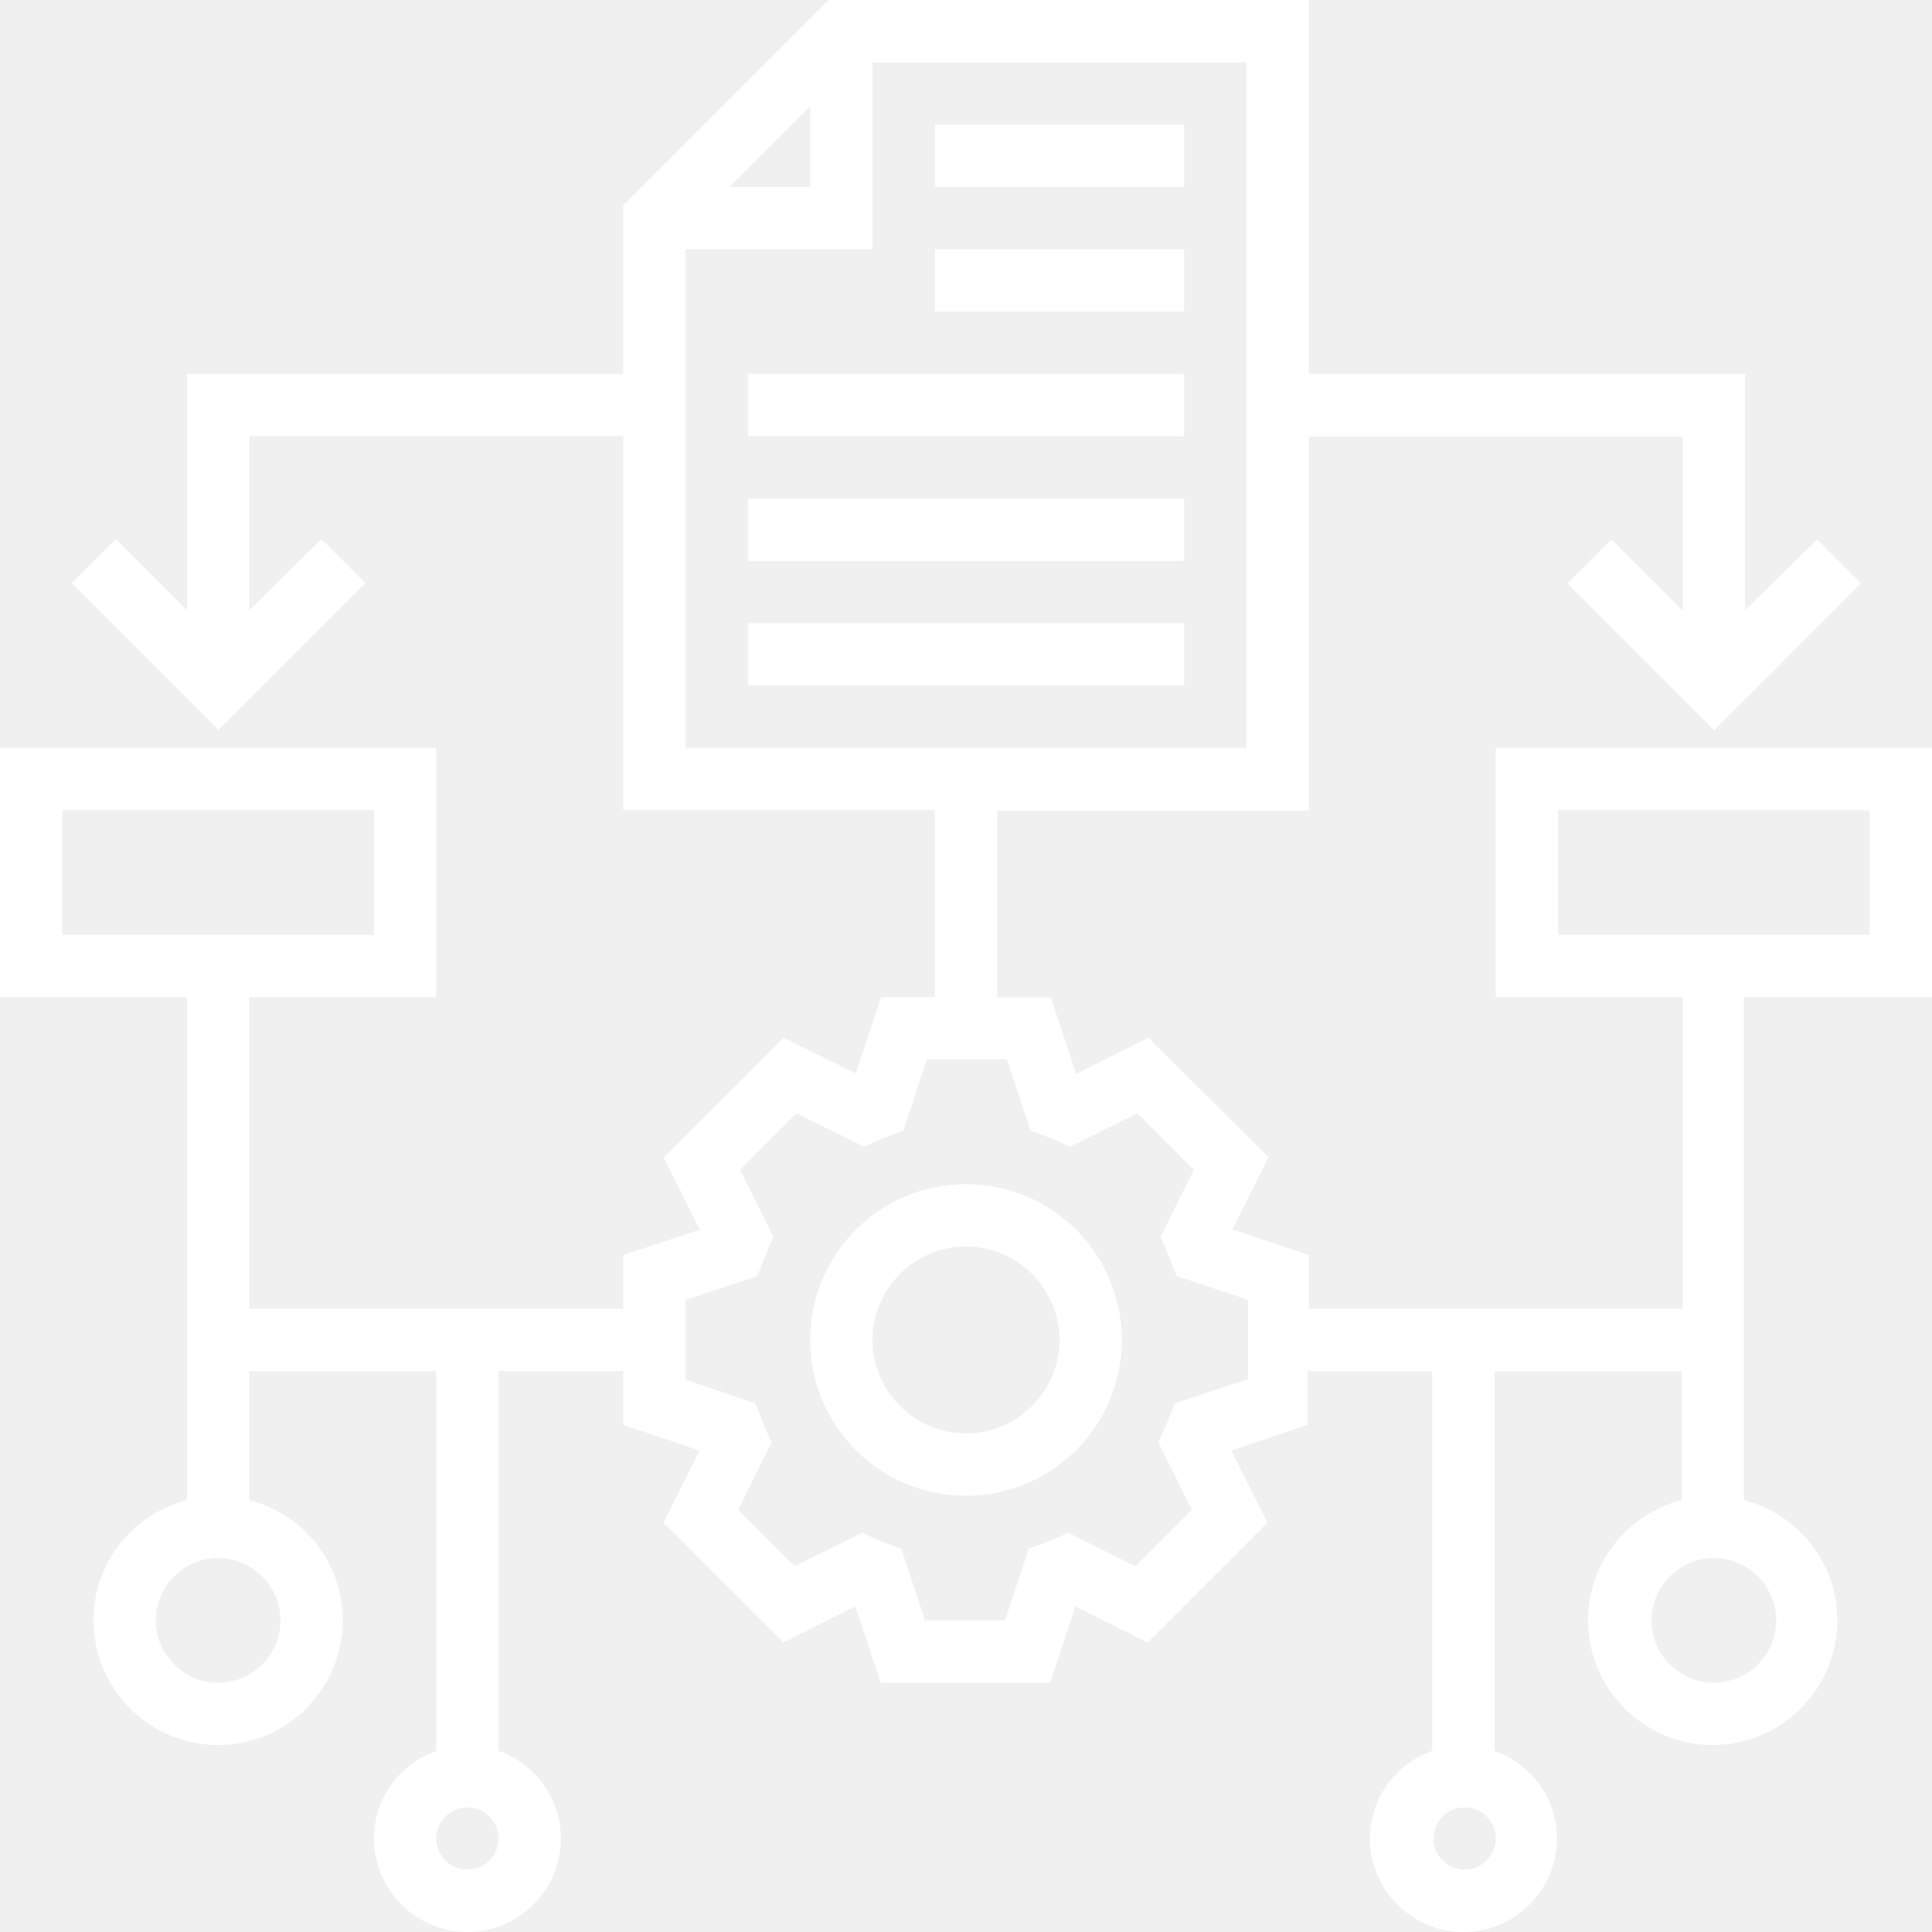
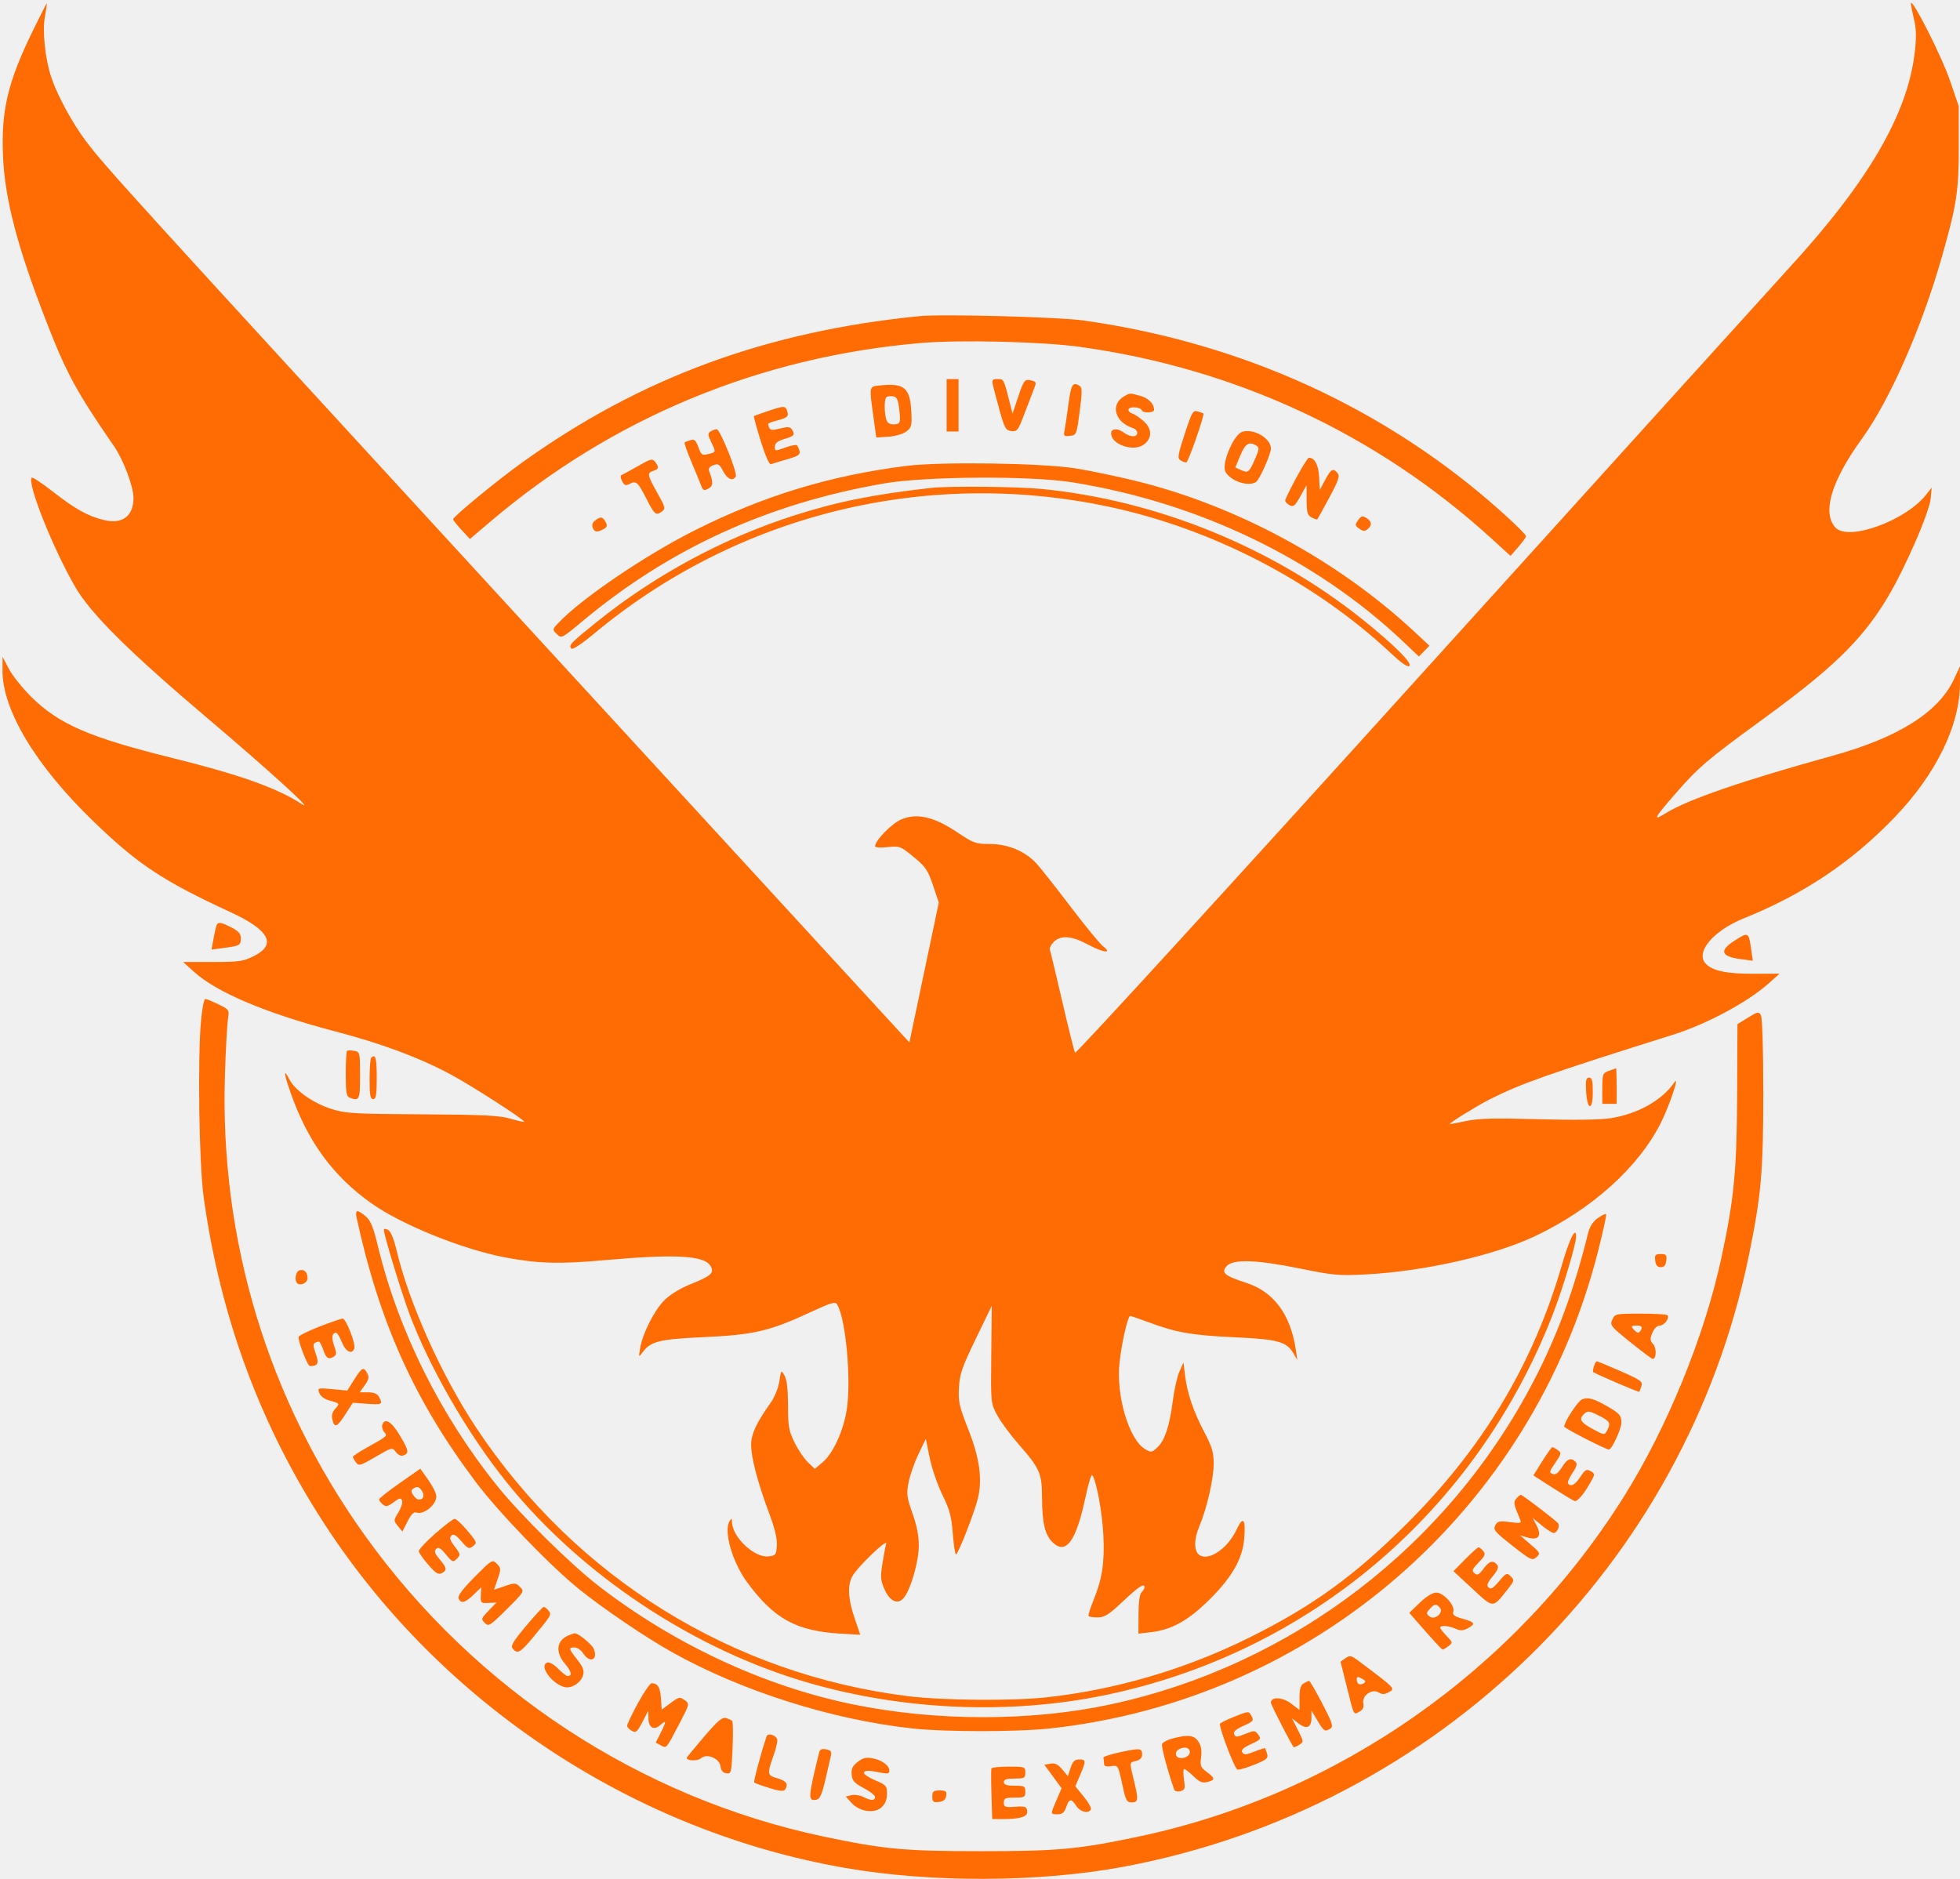
- <svg xmlns="http://www.w3.org/2000/svg" version="1.1" id="Шар_1" x="0px" y="0px" viewBox="-106 389.6 496 496" style="enable-background:new -106 389.6 496 496;" xml:space="preserve">
-   <style type="text/css">
- 	.st0{fill:#FFFFFF;}
- </style>
-   <g>
-     <path class="st0" d="M142,693.6c-22.1,0-40,17.9-40,40s17.9,40,40,40s40-17.9,40-40S164.1,693.6,142,693.6z M142,757.6   c-13.2,0-24-10.8-24-24s10.8-24,24-24s24,10.8,24,24S155.2,757.6,142,757.6z" />
-     <path class="st0" d="M134,421.6h64v16h-64V421.6z" />
-     <path class="st0" d="M134,453.6h64v16h-64V453.6z" />
-     <path class="st0" d="M86,485.6h112v16H86V485.6z" />
-     <path class="st0" d="M86,517.6h112v16H86V517.6z" />
-     <path class="st0" d="M86,549.6h112v16H86V549.6z" />
-     <path class="st0" d="M390,645.6v-64H278v64h48v80h-96v-13.8l-19.6-6.6l9.3-18.5L188.8,656l-18.5,9.3l-6.5-19.6H150v-48h80v-96h96   v44.7l-18.3-18.3l-11.3,11.3l37.7,37.7l37.7-37.7l-11.3-11.3L342,546.3v-60.7H230v-96H106.7L54,442.3v43.3H-58v60.7l-18.3-18.3   l-11.3,11.3l37.7,37.7l37.7-37.7l-11.3-11.3L-42,546.3v-44.7h96v96h80v48h-13.8l-6.5,19.6L95.2,656l-30.8,30.8l9.3,18.5L54,711.8   v13.8h-96v-80H6v-64h-112v64h48v129.1c-13.8,3.6-24,16-24,30.9c0,17.6,14.4,32,32,32s32-14.4,32-32c0-14.9-10.2-27.3-24-30.9v-33.1   H6v97.5c-9.3,3.3-16,12.1-16,22.5c0,13.2,10.8,24,24,24s24-10.8,24-24c0-10.4-6.7-19.2-16-22.5v-97.5h32v13.8l19.6,6.6l-9.3,18.5   l30.8,30.8l18.5-9.3l6.5,19.6h43.5l6.5-19.6l18.5,9.3l30.8-30.8l-9.3-18.5l19.6-6.6v-13.8h32v97.5c-9.3,3.3-16,12.1-16,22.5   c0,13.2,10.8,24,24,24s24-10.8,24-24c0-10.4-6.7-19.2-16-22.5v-97.5h48v33.1c-13.8,3.6-24,16-24,30.9c0,17.6,14.4,32,32,32   s32-14.4,32-32c0-14.9-10.2-27.3-24-30.9V645.6H390z M102,416.9v20.7H81.3L102,416.9z M70,453.6h48v-48h96v176H70V453.6z    M-90,597.6h80v32h-80V597.6z M-34,805.6c0,8.8-7.2,16-16,16s-16-7.2-16-16s7.2-16,16-16S-34,796.8-34,805.6z M14,869.6   c-4.4,0-8-3.6-8-8s3.6-8,8-8s8,3.6,8,8S18.4,869.6,14,869.6z M214,743.8l-18.4,6.1l-1.4,3.5c-0.4,1-0.8,2-1.2,3l-1.6,3.5l8.6,17.3   l-14.5,14.5l-17.3-8.6l-3.5,1.6c-1,0.4-2,0.8-3,1.2l-3.6,1.3l-6.1,18.4h-20.5l-6.1-18.4l-3.6-1.3c-1-0.4-2-0.8-3-1.2l-3.5-1.6   l-17.3,8.6l-14.5-14.5l8.6-17.3l-1.6-3.5c-0.4-1-0.8-2-1.2-3l-1.4-3.5L70,743.8v-20.5l18.4-6.1l1.4-3.5c0.4-1,0.8-2,1.2-3l1.6-3.5   l-8.6-17.3l14.5-14.5l17.3,8.6l3.5-1.6c1-0.4,2-0.8,3-1.2l3.6-1.3l6.1-18.4h20.5l6.1,18.4l3.6,1.3c1,0.4,2,0.8,3,1.2l3.5,1.6   l17.3-8.6l14.5,14.5l-8.6,17.3l1.6,3.5c0.4,1,0.8,2,1.2,3l1.4,3.5l18.3,6.1V743.8z M270,869.6c-4.4,0-8-3.6-8-8s3.6-8,8-8   s8,3.6,8,8S274.4,869.6,270,869.6z M350,805.6c0,8.8-7.2,16-16,16s-16-7.2-16-16s7.2-16,16-16S350,796.8,350,805.6z M294,597.6h80   v32h-80V597.6z" />
-   </g>
+ <svg xmlns="http://www.w3.org/2000/svg" width="822" height="788" viewBox="0 0 822 788" version="1.1">
+   <path d="M 13.800 12.844 C 3.299 34.320, 0.442 46.293, 1.259 65.402 C 2.039 83.640, 7.235 103.486, 19.482 135 C 27.891 156.636, 32.050 164.290, 47.922 187.329 C 51.751 192.888, 55.948 204.021, 55.979 208.703 C 56.031 216.548, 51.294 220.067, 43.370 218.071 C 36.636 216.376, 31.559 213.537, 22.203 206.235 C 17.640 202.674, 13.643 200.023, 13.322 200.344 C 11.222 202.445, 22.149 229.945, 31.525 246.152 C 38.070 257.468, 54.278 273.539, 87.609 301.766 C 112.719 323.031, 132.754 341.292, 126.500 337.213 C 116.248 330.527, 100.441 324.907, 72.226 317.914 C 37.272 309.253, 24.596 303.732, 12.896 292.077 C 9.264 288.459, 5.122 283.249, 3.692 280.499 L 1.093 275.500 1.047 281.068 C 0.907 297.735, 15.016 321.199, 39.212 344.540 C 58.077 362.738, 68.126 369.384, 97 382.756 C 112.980 390.157, 116.121 396.189, 106.500 401 C 101.977 403.262, 100.323 403.500, 89.153 403.500 L 76.807 403.500 81.368 407.631 C 90.922 416.282, 111.712 425.049, 140.629 432.622 C 160.059 437.710, 175.714 443.546, 189 450.653 C 197.714 455.315, 220.400 469.933, 219.820 470.513 C 219.643 470.691, 217.023 470.104, 213.999 469.210 C 209.502 467.880, 202.761 467.550, 177 467.397 C 148.078 467.225, 144.960 467.038, 138.903 465.112 C 131.409 462.729, 123.758 457.366, 121.430 452.864 C 118.743 447.668, 118.994 450.173, 122.016 458.713 C 129.174 478.941, 139.601 493.192, 155.591 504.602 C 168.212 513.608, 193.817 523.991, 211.834 527.409 C 225.535 530.008, 234.568 530.266, 253.300 528.591 C 283.573 525.885, 295.634 526.579, 298.091 531.169 C 299.589 533.970, 298.216 535.194, 289.769 538.585 C 285.270 540.392, 281.046 542.963, 278.656 545.349 C 274.396 549.604, 269.482 559.314, 268.459 565.500 C 267.812 569.414, 267.833 569.451, 269.459 567.244 C 272.856 562.635, 276.484 561.713, 294.500 560.885 C 316.397 559.878, 322.643 558.422, 340.326 550.197 C 348.442 546.422, 350.307 545.877, 351.047 547.064 C 354.758 553.019, 357.122 579.421, 355.045 591.731 C 353.556 600.564, 349.294 609.733, 345.001 613.346 L 341.720 616.106 338.826 613.334 C 337.235 611.809, 334.710 608.072, 333.216 605.030 C 330.817 600.146, 330.498 598.332, 330.481 589.500 C 330.467 582.660, 330.007 578.710, 329.023 577 C 327.598 574.523, 327.579 574.544, 326.862 579.346 C 326.452 582.088, 324.914 585.932, 323.319 588.198 C 317.096 597.038, 315.047 601.441, 315.023 606.020 C 314.996 611.346, 317.762 621.849, 322.615 634.847 C 325.028 641.308, 326.012 645.477, 325.803 648.347 C 325.518 652.254, 325.302 652.519, 322.155 652.820 C 316.245 653.387, 307.036 644.611, 306.985 638.364 C 306.972 636.795, 306.816 636.737, 306 638 C 303.350 642.100, 307.112 655.215, 313.379 663.729 C 324.736 679.156, 334.068 684.211, 353.137 685.264 L 360.774 685.685 358.387 678.667 C 355.668 670.674, 355.362 665.110, 357.425 661.200 C 359.401 657.457, 372.361 644.968, 371.643 647.500 C 371.331 648.600, 370.621 652.389, 370.066 655.920 C 369.196 661.454, 369.315 662.923, 370.928 666.570 C 373.247 671.812, 376.570 673.249, 379.112 670.110 C 381.946 666.610, 385.227 655.264, 385.319 648.644 C 385.379 644.354, 384.591 640.192, 382.709 634.851 C 380.305 628.029, 380.123 626.625, 381.027 621.856 C 381.585 618.915, 383.445 613.582, 385.160 610.004 L 388.279 603.500 389.911 611.500 C 390.809 615.900, 393.202 622.875, 395.229 627 C 398.279 633.205, 399.033 636.011, 399.596 643.250 C 399.969 648.062, 400.567 652, 400.924 652 C 401.780 652, 408.531 634.800, 410.042 628.769 C 412.093 620.587, 410.900 611.747, 406.102 599.564 C 402.252 589.788, 401.835 587.925, 402.169 582.008 C 402.493 576.285, 403.450 573.515, 409.242 561.546 L 415.941 547.703 415.721 568.102 C 415.500 588.455, 415.506 588.511, 418.157 593.500 C 419.618 596.250, 423.770 601.875, 427.383 606 C 436.092 615.942, 436.995 618.016, 437.024 628.151 C 437.054 638.693, 438.202 643.657, 441.335 646.790 C 447.001 652.456, 451.334 646.556, 455.285 627.795 C 456.425 622.384, 457.665 618.304, 458.041 618.729 C 459.737 620.642, 462.307 634.443, 462.750 644.019 C 463.288 655.618, 462.258 662.258, 458.497 671.448 C 457.158 674.719, 456.288 677.622, 456.565 677.898 C 456.841 678.174, 458.589 678.400, 460.450 678.400 C 463.250 678.400, 465.055 677.247, 470.935 671.700 C 477.562 665.449, 480 663.862, 480 665.800 C 480 666.240, 479.438 667.163, 478.750 667.850 C 477.961 668.639, 477.492 672.073, 477.478 677.161 L 477.456 685.222 482.835 684.590 C 491.568 683.563, 498.571 679.600, 507.583 670.585 C 516.805 661.360, 521.108 653.740, 521.799 645.412 C 522.494 637.029, 521.346 635.659, 518.598 641.592 C 514.980 649.401, 507.130 654.821, 503.095 652.296 C 500.700 650.798, 500.633 645.729, 502.937 640.320 C 506.110 632.873, 509 620.289, 509 613.925 C 509 609.179, 508.323 606.884, 505.140 600.835 C 500.504 592.023, 497.924 584.467, 497.010 577.022 L 496.333 571.500 494.641 575.278 C 493.711 577.356, 492.479 582.756, 491.905 587.278 C 490.543 597.993, 488.527 604.157, 485.430 607.065 C 483.046 609.305, 482.795 609.341, 480.213 607.808 C 473.461 603.800, 468.004 585.328, 469.509 571.574 C 470.416 563.288, 472.983 552, 473.961 552 C 474.402 552, 477.804 553.145, 481.522 554.545 C 493.058 558.887, 499.911 560.096, 517.500 560.895 C 536.040 561.736, 539.626 562.721, 542.521 567.763 L 544.093 570.500 543.509 566.500 C 541.294 551.338, 534.253 541.790, 522.500 538.013 C 513.501 535.120, 511.973 533.792, 514.472 531.031 C 517.188 528.030, 526.937 528.366, 545.277 532.095 C 559.283 534.942, 561.499 535.137, 572.987 534.533 C 597.339 533.253, 626.655 526.606, 643.832 518.470 C 667.648 507.188, 687.182 489.590, 696.524 471 C 700.202 463.682, 704.618 450.474, 702.208 454 C 697.095 461.483, 686.913 467.221, 675.585 469.003 C 671.096 469.709, 660.395 469.864, 645.085 469.442 C 626.457 468.930, 620.081 469.095, 614.750 470.227 C 611.038 471.015, 608 471.575, 608 471.471 C 608 470.887, 619.594 463.729, 624.785 461.108 C 637.902 454.487, 649.367 450.445, 701.568 434.038 C 715.762 429.577, 733.023 420.312, 741.793 412.447 L 746.312 408.394 735.406 408.440 C 724.363 408.486, 718.405 407.262, 715.491 404.348 C 710.738 399.595, 718.409 390.376, 731.500 385.109 C 756.396 375.093, 776.606 361.545, 794.568 342.831 C 812.038 324.631, 822.015 304.143, 821.990 286.520 L 821.980 279.500 819.474 284.884 C 813.025 298.737, 796.138 309.383, 768.500 317.018 C 731.140 327.338, 708.011 335.292, 698.709 341.019 C 692.888 344.602, 693.412 343.546, 702.845 332.678 C 712.128 321.984, 716.341 318.391, 738.500 302.266 C 777.386 273.970, 788.157 261.547, 803.037 227.836 C 806.705 219.527, 809.455 211.796, 809.703 209.096 L 810.127 204.500 807.880 207.387 C 799.301 218.412, 775.101 227.206, 769.733 221.250 C 764.079 214.977, 768.041 201.734, 780.876 184 C 792.548 167.873, 805.926 137.480, 814.328 108 C 820.621 85.923, 821.502 80.190, 821.478 61.500 L 821.456 44.500 817.631 33.323 C 814.427 23.963, 802.461 0.205, 801.456 1.210 C 801.288 1.379, 801.794 4.213, 802.581 7.508 C 803.711 12.238, 803.799 15.321, 802.999 22.146 C 799.983 47.854, 783.466 76.220, 750.678 112 C 744.882 118.325, 675.196 195.309, 595.820 283.077 C 516.444 370.844, 451.214 442.169, 450.865 441.577 C 450.516 440.984, 448.095 431.275, 445.484 420 C 442.873 408.725, 440.536 398.972, 440.291 398.327 C 440.046 397.682, 440.780 396.220, 441.923 395.077 C 444.816 392.184, 449.422 392.499, 456 396.039 C 462.648 399.618, 466.765 400.176, 462.654 396.943 C 461.216 395.811, 455.025 388.274, 448.896 380.193 C 442.768 372.112, 436.347 363.982, 434.627 362.128 C 429.873 357.001, 422.722 354.021, 415.142 354.010 C 409.196 354.001, 408.306 353.681, 401.424 349.078 C 391.713 342.582, 384.657 340.943, 378.103 343.659 C 374.002 345.359, 367 352.514, 367 355.005 C 367 355.473, 369.363 355.612, 372.250 355.315 C 377.342 354.790, 377.671 354.915, 383.182 359.453 C 388.203 363.588, 389.146 364.973, 391.291 371.352 L 393.718 378.571 387.553 407.910 L 381.387 437.249 219.943 261.464 C 52.969 79.656, 44.079 69.877, 35.893 59 C 30.401 51.702, 24.036 39.973, 21.560 32.588 C 18.942 24.779, 17.705 13.121, 18.836 6.917 C 19.379 3.938, 19.750 1.430, 19.662 1.344 C 19.573 1.258, 16.935 6.433, 13.800 12.844 M 385.500 132.609 C 321.235 139.030, 268.623 158.424, 219 193.984 C 208.523 201.492, 189.984 216.741, 190.027 217.817 C 190.042 218.193, 191.637 220.203, 193.571 222.284 L 197.088 226.067 205.794 218.672 C 256.836 175.314, 318.599 149.682, 386 143.886 C 402.529 142.464, 436.951 143.290, 452.879 145.490 C 518.316 154.527, 577.544 182.133, 625.661 226.024 L 633.500 233.174 636.750 229.421 C 638.538 227.356, 640 225.346, 640 224.955 C 640 223.739, 626.353 211.296, 615.784 202.876 C 569.816 166.255, 515.045 143.012, 454.500 134.433 C 444.001 132.945, 395.077 131.652, 385.500 132.609 M 397 170 L 397 181 399.500 181 L 402 181 402 170 L 402 159 399.500 159 L 397 159 397 170 M 416.464 161.750 C 416.806 163.262, 418.093 168.100, 419.323 172.500 C 421.334 179.695, 421.822 180.531, 424.171 180.806 C 426.573 181.087, 427.003 180.526, 429.529 173.806 C 431.039 169.788, 432.848 165.079, 433.548 163.343 C 434.718 160.440, 434.653 160.142, 432.737 159.641 C 429.749 158.860, 429.403 159.283, 426.902 166.761 L 424.648 173.500 423.763 170 C 420.925 158.779, 421.033 159, 418.382 159 C 416.126 159, 415.911 159.308, 416.464 161.750 M 368.750 161.707 C 364.435 162.183, 364.503 161.811, 366.325 175 L 367.500 183.500 372.500 183.188 C 375.312 183.013, 378.594 182.079, 380 181.055 C 382.283 179.391, 382.473 178.679, 382.195 172.866 C 381.700 162.556, 379.276 160.544, 368.750 161.707 M 448.055 169.750 C 447.421 174.563, 446.683 179.544, 446.415 180.820 C 445.986 182.859, 446.264 183.101, 448.713 182.820 C 451.451 182.506, 451.523 182.325, 452.802 172.591 C 453.872 164.452, 453.872 162.535, 452.802 161.857 C 449.888 160.008, 449.183 161.181, 448.055 169.750 M 471.500 166.195 C 465.500 169.597, 467.524 177.127, 475.082 179.526 C 477.514 180.298, 477.599 183, 475.191 183 C 474.196 183, 472.509 182.339, 471.441 181.532 C 468.705 179.462, 466 179.618, 466 181.845 C 466 186.293, 474.999 189.541, 479.376 186.673 C 483.161 184.193, 483.356 180.135, 479.847 176.857 C 478.225 175.342, 475.996 173.816, 474.894 173.466 C 473.792 173.117, 473.069 172.306, 473.288 171.665 C 473.738 170.349, 478.321 170.704, 478.833 172.095 C 479.304 173.373, 484 173.226, 484 171.934 C 484 169.362, 481.698 167.010, 478.238 166.049 C 473.727 164.797, 473.976 164.791, 471.500 166.195 M 371.709 166.624 C 370.848 167.485, 370.803 172.664, 371.630 175.750 C 372.036 177.265, 372.993 178, 374.558 178 C 377.604 178, 377.829 177.427, 377.108 171.500 C 376.618 167.473, 376.103 166.443, 374.459 166.208 C 373.336 166.047, 372.099 166.235, 371.709 166.624 M 322.500 172.272 C 319.200 173.373, 316.360 174.390, 316.188 174.532 C 316.017 174.674, 317.299 179.368, 319.037 184.964 C 320.988 191.242, 322.639 194.972, 323.349 194.705 C 323.982 194.466, 327.070 193.528, 330.212 192.619 C 335.888 190.977, 336.263 190.445, 334.320 186.804 C 334.115 186.420, 332.103 186.758, 329.848 187.554 C 324.762 189.348, 325 189.367, 325 187.158 C 325 185.876, 326.215 184.953, 329 184.118 C 333.183 182.865, 333.540 182.401, 332.085 180.103 C 331.382 178.993, 330.369 178.917, 327.160 179.731 C 323.818 180.580, 323.020 180.494, 322.537 179.235 C 321.838 177.413, 321.537 177.637, 326.653 176.169 C 330.080 175.186, 330.715 174.627, 330.283 172.973 C 329.529 170.092, 329.138 170.057, 322.500 172.272 M 496.850 182.007 C 494.013 190.663, 493.753 192.232, 495.021 193.034 C 495.835 193.549, 496.950 193.976, 497.500 193.984 C 498.309 193.996, 505.325 173.891, 504.686 173.393 C 504.583 173.314, 503.523 172.949, 502.329 172.582 C 500.329 171.968, 499.898 172.710, 496.850 182.007 M 298.037 180.956 C 296.767 181.759, 296.806 182.370, 298.329 185.565 C 300.333 189.765, 300.377 189.616, 296.843 190.503 C 294.477 191.097, 294.050 190.782, 292.893 187.581 C 291.832 184.645, 291.224 184.108, 289.548 184.621 C 288.422 184.966, 287.321 185.409, 287.103 185.604 C 286.885 185.800, 288.175 189.457, 289.970 193.730 C 291.766 198.004, 293.627 202.531, 294.108 203.790 C 294.856 205.751, 295.282 205.919, 297.078 204.958 C 299.145 203.852, 299.212 202.321, 297.400 197.599 C 296.989 196.528, 297.555 195.724, 299.145 195.124 C 301.195 194.350, 301.730 194.673, 303.274 197.618 C 305.048 201, 307.284 201.967, 308.559 199.904 C 309.425 198.503, 301.989 179.995, 300.567 180.015 C 299.980 180.024, 298.841 180.447, 298.037 180.956 M 520.895 181.165 C 517.303 182.413, 512.199 194.635, 513.924 197.858 C 516.005 201.746, 523.447 204.274, 526.709 202.201 C 528.218 201.242, 533 190.571, 533 188.163 C 533 183.779, 525.631 179.519, 520.895 181.165 M 520.172 191.039 L 518.078 196.079 520.566 197.212 C 523.459 198.530, 523.926 198.134, 526.502 192.174 C 528.102 188.472, 528.165 187.717, 526.936 186.939 C 523.901 185.019, 522.261 186.012, 520.172 191.039 M 267.500 195.529 C 264.200 197.423, 261.098 199.113, 260.607 199.285 C 260.115 199.456, 260.247 200.592, 260.899 201.811 C 261.874 203.632, 262.435 203.837, 264.063 202.966 C 266.764 201.521, 267.585 202.234, 271 209 C 274.451 215.836, 275.090 216.386, 277.518 214.610 C 279.233 213.356, 279.133 212.929, 275.666 206.730 C 271.432 199.159, 271.288 198.361, 274 197.500 C 276.324 196.762, 276.474 196.008, 274.750 193.733 C 273.614 192.235, 272.952 192.399, 267.500 195.529 M 543.591 200.490 C 541.066 205.160, 539 209.419, 539 209.955 C 539 210.491, 539.835 211.376, 540.855 211.922 C 542.435 212.768, 543.099 212.217, 545.331 208.208 L 547.951 203.500 547.976 209.715 C 547.996 214.977, 548.320 216.101, 550.086 217.046 C 551.233 217.660, 552.305 218.013, 552.468 217.831 C 552.631 217.649, 554.889 213.552, 557.485 208.727 C 561.339 201.565, 561.981 199.683, 560.981 198.477 C 559.089 196.197, 558.224 196.658, 555.770 201.250 L 553.500 205.500 553.210 200 C 552.942 194.932, 551.362 192, 548.900 192 C 548.505 192, 546.116 195.821, 543.591 200.490 M 380 195.434 C 348.070 199.491, 320.632 207.826, 291.827 222.217 C 270.884 232.681, 243.600 251.197, 234.052 261.427 C 231.628 264.025, 231.623 264.068, 233.552 265.970 C 235.476 267.868, 235.608 267.801, 244.449 260.426 C 280.854 230.059, 322.101 211.218, 370.597 202.804 C 388.148 199.759, 432.146 199.491, 449.797 202.321 C 502.920 210.840, 552.200 234.626, 588.783 269.406 L 595.065 275.379 597.283 273.111 L 599.500 270.842 593 264.803 C 560.766 234.856, 518.435 212.003, 476 201.638 C 468.025 199.691, 456.775 197.354, 451 196.445 C 436.753 194.205, 394.422 193.602, 380 195.434 M 390.500 204.642 C 366.102 207.423, 351.250 210.407, 333.284 216.137 C 303.586 225.610, 274.819 241.111, 250.281 260.865 C 239.219 269.770, 238.319 270.719, 239.662 272.062 C 240.180 272.580, 244.087 270.001, 249.025 265.883 C 309.032 215.837, 388.007 196.284, 464.721 212.481 C 508.371 221.698, 551.158 243.895, 583.386 274.043 C 587.951 278.312, 590.414 279.986, 591.110 279.290 C 592.322 278.078, 584.388 270.228, 571.513 259.897 C 533.622 229.496, 485.085 209.772, 436.576 205.061 C 426.568 204.089, 397.657 203.826, 390.500 204.642 M 569.575 218.197 C 568.192 220.171, 568.235 220.476, 570.074 221.765 C 571.660 222.875, 572.395 222.917, 573.543 221.964 C 575.539 220.308, 575.370 218.712, 573.044 217.259 C 571.381 216.221, 570.860 216.362, 569.575 218.197 M 249.637 218.276 C 248.543 219.076, 248.138 220.196, 248.553 221.276 C 249.315 223.263, 250.349 223.419, 253.078 221.958 C 254.642 221.121, 254.819 220.531, 253.978 218.958 C 252.749 216.663, 252.003 216.546, 249.637 218.276 M 90.621 388.750 C 90.338 389.712, 89.795 392.254, 89.414 394.397 L 88.722 398.295 94.054 397.587 C 100.605 396.718, 101 396.483, 101 393.461 C 101 391.648, 100.006 390.534, 97.040 389.020 C 92.196 386.549, 91.279 386.510, 90.621 388.750 M 727.200 394.723 C 720.855 398.838, 721.837 401.246, 730.310 402.351 L 735.119 402.978 734.432 398.239 C 733.358 390.832, 733.269 390.788, 727.200 394.723 M 84.340 427.750 C 82.839 443.388, 83.474 488.100, 85.395 502 C 92.397 552.681, 109.332 598.333, 136.587 640 C 185.800 715.236, 266.242 768.208, 354.500 783.499 C 390.800 789.788, 436.205 789.572, 471.500 782.942 C 602.972 758.245, 706.739 656.759, 733.412 526.787 C 738.641 501.305, 739.495 491.715, 739.493 458.500 C 739.492 439.503, 739.101 426.842, 738.485 425.802 C 737.566 424.251, 737.095 424.343, 733.068 426.850 L 728.657 429.596 728.531 459.548 C 728.399 491.063, 727.226 503.071, 721.848 527.947 C 714.775 560.666, 699.117 598.943, 680.986 627.836 C 635.206 700.792, 560.952 752.774, 477.382 770.372 C 452.250 775.665, 443.568 776.468, 411.500 776.468 C 379.432 776.468, 370.750 775.665, 345.618 770.372 C 268.518 754.137, 199.367 708.773, 153.019 644.027 C 112.437 587.335, 92.052 520.101, 94.341 450.500 C 94.685 440.050, 95.243 429.699, 95.582 427.497 C 96.191 423.536, 96.149 423.471, 91.572 421.247 C 89.028 420.011, 86.549 419, 86.063 419 C 85.577 419, 84.802 422.938, 84.340 427.750 M 145.524 440.810 C 145.236 441.098, 145 445.485, 145 450.560 C 145 458.050, 145.298 459.900, 146.582 460.393 C 150.720 461.981, 151 461.392, 151 451.117 C 151 441.393, 150.960 441.225, 148.524 440.760 C 147.161 440.499, 145.811 440.522, 145.524 440.810 M 155.667 443.667 C 155.300 444.033, 155 448.083, 155 452.667 C 155 459.407, 155.287 461, 156.500 461 C 157.722 461, 158 459.333, 158 452 C 158 443.745, 157.472 441.861, 155.667 443.667 M 674.750 449.162 C 672.140 450.116, 672 450.493, 672 456.583 L 672 463 675 463 L 678 463 678 455.500 C 678 451.375, 677.888 448.036, 677.750 448.079 C 677.612 448.122, 676.263 448.610, 674.750 449.162 M 665.200 457.671 C 665.631 465.812, 668 466.161, 668 458.083 C 668 453.256, 667.680 452, 666.450 452 C 665.197 452, 664.958 453.087, 665.200 457.671 M 149.449 510.250 C 159.028 554.530, 173.772 587.338, 199.446 621.500 C 209.127 634.382, 230.793 656.853, 243 666.672 C 253.225 674.897, 270.603 686.682, 281.629 692.868 C 310.905 709.296, 348.972 721.374, 382.975 725.025 C 396.438 726.471, 426.562 726.471, 440.025 725.025 C 550.882 713.122, 642.456 633.584, 670.114 525.177 C 672.282 516.677, 673.845 509.511, 673.586 509.253 C 673.327 508.994, 671.750 509.754, 670.083 510.941 C 668.049 512.389, 666.708 514.484, 666.011 517.300 C 660.114 541.145, 653.192 559.981, 643.354 578.958 C 607.381 648.344, 541.962 698.450, 465.905 714.869 C 432.581 722.063, 392.478 722.057, 357.500 714.854 C 320.304 707.193, 282.541 689.575, 251 665.167 C 239.325 656.132, 218.440 635.554, 208.713 623.500 C 184.783 593.846, 167.056 558.225, 158.450 522.500 C 156.599 514.815, 155.444 511.979, 153.465 510.250 C 152.048 509.012, 150.455 508, 149.925 508 C 149.395 508, 149.181 509.012, 149.449 510.250 M 161 515.885 C 161 517.947, 168.107 541.380, 171.552 550.673 C 179.994 573.453, 196.167 601.497, 212.669 621.976 C 243.890 660.719, 291.132 692.033, 339.287 705.905 C 379.271 717.423, 423.506 719.254, 463.328 711.040 C 549.130 693.343, 618.993 634.001, 651.142 551.513 C 655.406 540.572, 661 521.919, 661 518.643 C 661 514.075, 658.188 519.691, 655.064 530.500 C 643.055 572.042, 621.974 607.244, 590.078 639.018 C 567.916 661.095, 550.579 673.642, 523.921 686.899 C 497.308 700.134, 467.911 708.783, 438.789 711.945 C 424.629 713.483, 395.389 713.240, 380.970 711.464 C 307.028 702.359, 241.471 661.665, 199.818 599.015 C 185.324 577.214, 171.657 546.833, 166.370 524.659 C 165.170 519.629, 163.873 516.480, 162.750 515.874 C 161.645 515.278, 161 515.282, 161 515.885 M 694.184 528.750 C 694.411 530.728, 695.062 531.500, 696.500 531.500 C 697.938 531.500, 698.589 530.728, 698.816 528.750 C 699.091 526.366, 698.782 526, 696.500 526 C 694.218 526, 693.909 526.366, 694.184 528.750 M 125.750 532.778 C 123.902 533.167, 123.270 537.431, 124.910 538.444 C 126.408 539.370, 129.001 537.905, 128.985 536.143 C 128.962 533.672, 127.706 532.366, 125.750 532.778 M 676.187 553.488 C 675.111 555.850, 675.497 556.334, 683.766 562.988 C 688.558 566.845, 692.768 570, 693.123 570 C 694.668 570, 694.820 565.458, 693.330 563.812 C 691.980 562.320, 691.928 561.588, 692.989 559.026 C 693.743 557.205, 694.977 556, 696.086 556 C 698.003 556, 700.403 552.736, 699.298 551.631 C 698.951 551.284, 693.864 551, 687.994 551 C 677.593 551, 677.292 551.063, 676.187 553.488 M 134.052 556.407 C 129.406 558.211, 125.451 560.146, 125.265 560.706 C 124.787 562.139, 128.962 573, 129.990 573 C 133.373 573, 133.873 571.892, 132.388 567.684 C 131.011 563.779, 131.126 563.315, 133.636 562.675 C 134.013 562.579, 134.843 564.048, 135.480 565.940 C 136.758 569.737, 137.765 570.432, 139.971 569.038 C 141.218 568.250, 141.247 567.571, 140.158 564.560 C 138.918 561.132, 139.222 559, 140.950 559 C 141.408 559, 142.503 560.800, 143.383 563 C 144.966 566.956, 147.568 568.289, 148.577 565.660 C 149.301 563.773, 145.106 552.987, 143.678 553.064 C 143.030 553.099, 138.698 554.603, 134.052 556.407 M 685 557.500 C 685.685 558.325, 686.592 559, 687.015 559 C 687.439 559, 688.045 558.325, 688.362 557.500 C 688.782 556.405, 688.238 556, 686.346 556 C 684.156 556, 683.948 556.232, 685 557.500 M 668.476 573.075 C 668.114 574.217, 667.971 575.302, 668.159 575.488 C 668.842 576.163, 687.266 584.066, 687.505 583.787 C 687.641 583.629, 688.045 582.542, 688.405 581.372 C 688.988 579.471, 688.051 578.801, 679.660 575.122 C 674.491 572.855, 670.009 571, 669.698 571 C 669.388 571, 668.838 571.934, 668.476 573.075 M 148.577 578.630 L 145.654 583.257 139.375 582.671 C 133.222 582.096, 133.112 582.129, 133.910 584.287 C 134.403 585.619, 136.064 586.855, 138.113 587.415 C 142.580 588.634, 142.606 588.673, 140.542 590.954 C 139.330 592.293, 138.966 593.729, 139.401 595.460 C 140.311 599.087, 141.378 598.644, 144.881 593.185 L 147.971 588.370 153.985 588.805 C 160.295 589.262, 160.639 589.063, 158.965 585.934 C 158.241 584.582, 156.866 584, 154.397 584 L 150.864 584 152.981 581.026 C 154.671 578.653, 154.880 577.644, 154.014 576.026 C 152.470 573.142, 151.860 573.434, 148.577 578.630 M 663.471 586.959 C 661.765 587.642, 656 596.453, 656 598.375 C 656 599.045, 673.474 608, 674.781 608 C 675.991 608, 680.002 599.307, 679.985 596.723 C 679.964 593.683, 679.203 592.806, 674 589.830 C 668.293 586.565, 666.008 585.942, 663.471 586.959 M 664.200 593.200 C 662.090 595.310, 662.884 596.619, 667.947 599.375 C 672.778 602.004, 672.918 602.021, 673.947 600.099 C 675.625 596.964, 675.242 596.164, 671.040 594.020 C 666.424 591.666, 665.808 591.592, 664.200 593.200 M 160.385 597.439 C 160.050 598.311, 160.360 599.729, 161.074 600.589 C 162.565 602.385, 162.739 602.227, 153.750 607.249 C 150.588 609.016, 148 610.722, 148 611.040 C 148 611.358, 148.577 612.407, 149.282 613.371 C 150.474 615.001, 151.056 614.838, 157.524 611.058 C 164.433 607.020, 164.496 607.006, 166.033 609.044 C 167.036 610.374, 168.185 610.866, 169.291 610.442 C 171.652 609.536, 171.416 608.328, 167.641 602 C 164.286 596.378, 161.471 594.609, 160.385 597.439 M 646.788 612.930 L 643.081 618.859 651.025 623.955 C 655.394 626.758, 659.577 629.284, 660.322 629.570 C 661.573 630.050, 664.740 626.148, 667.852 620.292 C 668.850 618.415, 668.727 617.924, 667.037 617.020 C 665.331 616.107, 664.724 616.455, 662.774 619.465 C 660.566 622.874, 658.657 623.871, 657.603 622.167 C 657.320 621.709, 658.167 619.747, 659.485 617.808 C 661.279 615.167, 661.595 613.995, 660.741 613.141 C 658.818 611.218, 657.257 611.849, 655.031 615.449 C 653.676 617.642, 652.371 618.696, 651.450 618.342 C 649.554 617.615, 649.574 617.521, 652.514 613.197 C 654.845 609.769, 654.904 609.409, 653.323 608.250 C 652.385 607.563, 651.365 607, 651.056 607 C 650.747 607, 648.826 609.668, 646.788 612.930 M 167.640 622.072 C 162.888 625.388, 159 628.473, 159 628.928 C 159 629.383, 159.694 630.331, 160.542 631.035 C 161.821 632.096, 162.590 631.940, 165.057 630.116 C 167.570 628.258, 168.121 628.152, 168.613 629.433 C 168.933 630.267, 168.247 632.482, 167.090 634.355 C 165.022 637.700, 165.019 637.801, 166.868 640.085 L 168.750 642.410 170.938 638.122 C 172.459 635.140, 173.585 634.010, 174.635 634.413 C 177.597 635.550, 183 631.198, 183 627.675 C 183 626.475, 181.488 623.367, 179.640 620.768 L 176.281 616.043 167.640 622.072 M 173.734 624.129 C 172.321 624.920, 172.240 625.412, 173.257 627.040 C 173.930 628.118, 175.021 629, 175.682 629 C 177.673 629, 178.198 627.121, 176.776 625.090 C 175.778 623.666, 175.001 623.420, 173.734 624.129 M 635.933 628.580 C 634.628 630.154, 634.703 630.571, 637.504 637.301 C 638.187 638.943, 637.809 639.044, 633.224 638.435 C 628.808 637.849, 628.062 638.016, 627.105 639.804 C 626.130 641.625, 626.880 642.518, 634.258 648.315 C 642.032 654.424, 642.605 654.698, 644.350 653.150 C 646.126 651.575, 646.025 651.357, 641.850 647.756 L 637.500 644.003 640.698 644.917 C 645.242 646.215, 646.705 644.264, 644.452 639.908 L 642.779 636.672 646.617 639.836 C 648.728 641.576, 650.980 643, 651.621 643 C 652.941 643, 654.261 640.231, 653.515 639.025 C 652.868 637.978, 638.525 627, 637.803 627 C 637.496 627, 636.655 627.711, 635.933 628.580 M 182.500 643.277 C 178.650 646.665, 175.558 649.987, 175.629 650.659 C 175.700 651.332, 177.500 653.888, 179.629 656.339 C 182.722 659.900, 183.852 660.608, 185.250 659.863 C 187.602 658.608, 187.465 657.706, 184.360 654.016 C 182.309 651.579, 181.988 650.614, 182.922 649.690 C 183.853 648.768, 184.772 649.288, 187.006 652 C 189.721 655.295, 189.990 655.401, 191.605 653.804 C 193.224 652.203, 193.174 651.918, 190.718 648.697 C 188.731 646.092, 188.392 645.008, 189.285 644.115 C 190.178 643.222, 191.170 643.775, 193.477 646.452 C 196.222 649.635, 196.673 649.826, 198.380 648.524 C 200.176 647.154, 200.070 646.862, 196.037 642.044 C 193.714 639.270, 191.293 637.026, 190.657 637.059 C 190.021 637.091, 186.350 639.889, 182.500 643.277 M 614.490 654.010 L 609.556 659.019 617.528 666.405 C 626.486 674.704, 625.895 674.693, 632.252 666.677 C 635.109 663.074, 635.185 662.758, 633.570 661.177 C 631.963 659.603, 631.660 659.733, 628.656 663.277 C 626.201 666.174, 625.180 666.780, 624.278 665.878 C 623.375 664.975, 623.781 663.876, 626.017 661.163 C 628.216 658.496, 628.665 657.302, 627.844 656.312 C 626.143 654.262, 624.566 654.744, 622.113 658.060 C 620.256 660.573, 619.588 660.903, 618.382 659.902 C 617.124 658.858, 617.372 658.211, 620.114 655.383 C 622.803 652.608, 623.109 651.837, 622.034 650.541 C 621.331 649.693, 620.456 649, 620.090 649 C 619.724 649, 617.204 651.254, 614.490 654.010 M 199.084 661.416 C 194.043 666.490, 191.912 669.329, 192.329 670.414 C 193.239 672.786, 195.045 672.349, 198.612 668.892 L 201.818 665.784 201.659 669.142 C 201.507 672.346, 201.654 672.493, 204.858 672.341 L 208.216 672.182 204.903 675.600 C 201.777 678.826, 201.686 679.115, 203.300 680.729 C 204.914 682.343, 205.434 682.019, 212.504 674.996 C 219.870 667.679, 219.965 667.520, 218.094 665.650 C 216.305 663.861, 215.922 663.839, 211.688 665.281 L 207.184 666.816 208.719 662.312 C 210.161 658.078, 210.139 657.695, 208.350 655.906 C 206.480 654.035, 206.322 654.129, 199.084 661.416 M 595.452 672.250 L 591.020 676.500 597.760 684.177 C 601.467 688.400, 604.725 691.873, 605 691.896 C 605.275 691.918, 606.372 691.276, 607.439 690.470 C 609.332 689.038, 609.314 688.937, 606.689 686.197 C 605.210 684.653, 604 683.078, 604 682.695 C 604 681.613, 607.635 681.877, 610.461 683.164 C 612.460 684.075, 613.560 684.038, 615.509 682.995 C 619 681.127, 618.653 680.443, 613.476 678.993 C 609.888 677.989, 609.067 677.364, 609.507 675.977 C 610.309 673.451, 605.421 668, 602.353 668 C 600.810 668, 598.222 669.594, 595.452 672.250 M 599.630 674.857 C 598.120 676.525, 598.106 676.843, 599.494 677.995 C 601.629 679.767, 605.616 676.447, 603.874 674.348 C 602.386 672.555, 601.631 672.646, 599.630 674.857 M 220.580 682.051 C 215.068 688.635, 214.059 690.366, 215.043 691.551 C 216.992 693.900, 218.229 693.213, 223.500 686.854 C 231.318 677.423, 231.431 677.225, 230 675.500 C 229.315 674.675, 228.432 674, 228.037 674 C 227.642 674, 224.286 677.623, 220.580 682.051 M 239 685.709 C 233.409 687.765, 232.591 692.757, 236.999 697.913 C 239.707 701.080, 240.092 703, 238.018 703 C 237.543 703, 235.759 701.606, 234.055 699.901 C 232.150 697.996, 230.360 697.031, 229.409 697.396 C 225.984 698.711, 231.381 706.229, 236.757 707.632 C 239.676 708.393, 243.785 705.706, 244.587 702.511 C 245.048 700.672, 244.418 699.053, 242.103 696.129 C 238.460 691.531, 238.344 691, 240.977 691 C 242.064 691, 243.691 692.125, 244.592 693.500 C 247.362 697.728, 250.840 696.341, 249.080 691.711 C 248.312 689.690, 242.260 684.794, 240.882 685.079 C 240.672 685.122, 239.825 685.406, 239 685.709 M 564.271 695.522 L 562.205 696.970 564.640 706.735 C 567.957 720.039, 567.593 719.288, 570.085 717.955 C 571.594 717.147, 572.068 716.138, 571.742 714.433 C 571.122 711.187, 575.421 708.158, 578.193 709.888 C 579.521 710.718, 580.606 710.746, 582.023 709.988 C 585.332 708.217, 585.778 708.704, 569.942 696.788 C 566.676 694.330, 566.143 694.211, 564.271 695.522 M 569 704.406 C 569 706.355, 570.275 707.066, 571.933 706.042 C 572.967 705.402, 572.786 704.956, 571.135 704.072 C 569.403 703.145, 569 703.208, 569 704.406 M 546.750 706.080 C 545.448 706.839, 545 708.396, 545 712.168 L 545 717.237 541.443 714.525 C 537.857 711.789, 533 711.584, 533 714.168 C 533 715.037, 541.313 731.273, 542.550 732.819 C 542.690 732.995, 543.713 732.572, 544.823 731.879 C 546.827 730.627, 546.824 730.587, 544.331 725.667 L 541.822 720.715 544.475 722.801 C 547.883 725.483, 549.997 724.658, 550.009 720.643 L 550.019 717.500 552.566 721.750 C 555.283 726.283, 555.666 726.512, 558 724.994 C 559.270 724.168, 558.739 722.560, 554.536 714.509 C 551.806 709.279, 549.331 705.014, 549.036 705.030 C 548.741 705.047, 547.712 705.519, 546.750 706.080 M 267.552 714.351 C 265.049 718.945, 263 723.204, 263 723.816 C 263 724.429, 263.887 725.404, 264.971 725.984 C 266.706 726.913, 267.239 726.468, 269.424 722.270 L 271.907 717.500 271.953 720.781 C 272.010 724.757, 274.284 725.958, 277.037 723.466 C 279.524 721.216, 279.514 722.072, 276.998 727.004 L 274.996 730.928 277.125 732.067 C 279.610 733.397, 279.236 733.839, 285.128 722.586 C 289.055 715.086, 289.176 714.602, 287.445 713.336 C 285.034 711.573, 284.942 711.591, 280.944 714.549 L 277.500 717.097 277.186 712.318 C 276.883 707.718, 275.854 706.048, 273.302 706.015 C 272.644 706.007, 270.056 709.758, 267.552 714.351 M 517.500 720.125 C 514.750 721.233, 512.129 722.502, 511.675 722.945 C 510.930 723.672, 517.220 740.564, 518.831 742.165 C 519.199 742.531, 522.326 741.690, 525.780 740.297 C 531.290 738.075, 531.980 737.503, 531.406 735.632 C 531.046 734.459, 530.662 733.392, 530.553 733.261 C 530.444 733.129, 528.440 733.774, 526.099 734.693 C 522.554 736.086, 521.703 736.137, 521.002 735.002 C 520.385 734.005, 521.356 733.086, 524.632 731.570 C 528.765 729.657, 528.997 729.355, 527.694 727.584 C 526.353 725.762, 526.088 725.748, 522.232 727.290 C 518.636 728.729, 518.115 728.741, 517.598 727.396 C 517.184 726.315, 518.308 725.309, 521.517 723.890 C 525.471 722.140, 525.890 721.663, 524.973 719.950 C 523.716 717.601, 523.763 717.600, 517.500 720.125 M 295.250 728.474 C 291.262 733.119, 288 737.110, 288 737.343 C 288 738.623, 292.645 738.727, 294.025 737.478 C 296.454 735.279, 301.807 737.552, 302.203 740.952 C 302.403 742.671, 303.194 743.599, 304.635 743.804 C 306.678 744.096, 306.789 743.647, 307.224 733.304 C 307.475 727.362, 307.414 722.213, 307.090 721.862 C 306.765 721.512, 305.600 720.956, 304.500 720.627 C 302.907 720.151, 301.023 721.749, 295.250 728.474 M 321.489 728.328 C 318.944 736.004, 315.938 747.271, 316.330 747.663 C 316.605 747.939, 319.456 748.978, 322.665 749.973 C 326.921 751.293, 328.699 751.474, 329.235 750.641 C 330.740 748.302, 329.892 747.048, 326.019 745.888 C 321.641 744.576, 321.613 744.365, 324.652 735.624 C 325.394 733.493, 326 730.958, 326 729.991 C 326 727.987, 322.081 726.542, 321.489 728.328 M 491.674 729.221 C 489.569 729.779, 487.624 730.816, 487.351 731.527 C 486.960 732.547, 489.703 742.818, 492.465 750.672 C 492.699 751.335, 493.813 751.600, 495.031 751.282 C 496.958 750.778, 497.116 750.258, 496.531 746.359 C 496.172 743.962, 496.221 742, 496.641 742 C 497.061 742, 498.823 743.375, 500.557 745.055 C 503.069 747.490, 504.247 747.976, 506.355 747.447 C 509.727 746.601, 509.681 745.880, 506.090 743.225 C 503.500 741.310, 503.240 740.632, 503.719 737.058 C 504.093 734.266, 503.754 732.274, 502.606 730.521 C 500.800 727.765, 498.292 727.467, 491.674 729.221 M 343.454 735.386 C 338.822 754.374, 338.765 755.583, 342.544 754.844 C 343.843 754.589, 344.780 752.417, 346.146 746.500 C 347.161 742.100, 348.214 737.539, 348.486 736.365 C 348.872 734.696, 348.433 734.125, 346.475 733.751 C 344.538 733.380, 343.853 733.751, 343.454 735.386 M 470 734.903 C 465.875 735.781, 462.613 736.837, 462.750 737.250 C 462.887 737.663, 463 738.726, 463 739.613 C 463 740.832, 463.723 741.121, 465.955 740.793 C 468.901 740.361, 468.915 740.384, 470.600 748.180 C 472.127 755.248, 472.516 756, 474.645 756 C 477.428 756, 477.520 754.949, 475.480 746.500 C 473.635 738.861, 473.576 739.323, 476.500 738.589 C 478.082 738.192, 479 737.256, 479 736.040 C 479 733.235, 478.266 733.142, 470 734.903 M 494.104 733.914 C 493.337 734.400, 492.964 735.463, 493.275 736.275 C 494.119 738.474, 499 737.287, 499 734.883 C 499 732.876, 496.520 732.385, 494.104 733.914 M 359.668 739.046 C 357.504 740.748, 356.958 741.924, 357.195 744.366 C 357.448 746.963, 358.313 747.928, 362.247 750 C 364.858 751.375, 366.996 753.063, 366.997 753.750 C 367.001 755.353, 365.163 755.331, 362 753.692 C 360.625 752.979, 358.421 752.653, 357.101 752.969 L 354.702 753.542 357.101 756.199 C 360.480 759.941, 366.727 760.834, 369.761 758.008 C 371.267 756.605, 372 754.761, 372 752.375 C 372 749.065, 371.664 748.686, 366.985 746.709 C 364.227 745.544, 362.135 744.120, 362.336 743.545 C 362.714 742.467, 364.164 742.474, 369.750 743.582 C 372.226 744.073, 373 743.880, 373 742.768 C 373 740.556, 369.909 738.245, 365.973 737.515 C 363.205 737.002, 361.848 737.331, 359.668 739.046 M 449.004 741.489 L 447.852 744.978 445.450 742.123 C 443.645 739.977, 442.421 739.388, 440.524 739.751 L 438.001 740.233 441.609 745.149 L 445.218 750.065 443.109 754.968 C 440.479 761.083, 440.472 761, 443.552 761 C 445.489 761, 446.356 760.276, 447.150 758 C 448.423 754.347, 449.277 754.247, 451.408 757.500 C 453.066 760.030, 456.364 760.839, 457.503 758.994 C 457.845 758.441, 456.514 756.023, 454.544 753.619 L 450.964 749.250 452.982 744.542 C 455.552 738.547, 455.518 738, 452.578 738 C 450.697 738, 449.897 738.781, 449.004 741.489 M 415.800 741.750 C 415.625 742.163, 415.628 747.112, 415.807 752.750 L 416.133 763 420.441 763 C 428.084 763, 431.142 762.001, 430.802 759.615 C 430.535 757.744, 429.953 757.539, 425.750 757.840 C 421.490 758.145, 421 757.965, 421 756.090 C 421 754.280, 421.602 754, 425.500 754 C 429.633 754, 430 753.796, 430 751.500 C 430 749.204, 429.633 749, 425.500 749 C 422.167 749, 421 748.611, 421 747.500 C 421 746.389, 422.167 746, 425.500 746 C 429.633 746, 430 745.796, 430 743.500 C 430 741.073, 429.796 741, 423.059 741 C 419.241 741, 415.975 741.337, 415.800 741.750 M 391 753.566 C 391 755.776, 391.382 756.089, 393.750 755.816 C 395.719 755.590, 396.591 754.861, 396.820 753.250 C 397.091 751.336, 396.681 751, 394.070 751 C 391.441 751, 391 751.369, 391 753.566" stroke="none" fill="#ff6c04" fill-rule="evenodd" />
+   <path d="" stroke="none" fill="#fc6c04" fill-rule="evenodd" />
</svg>
